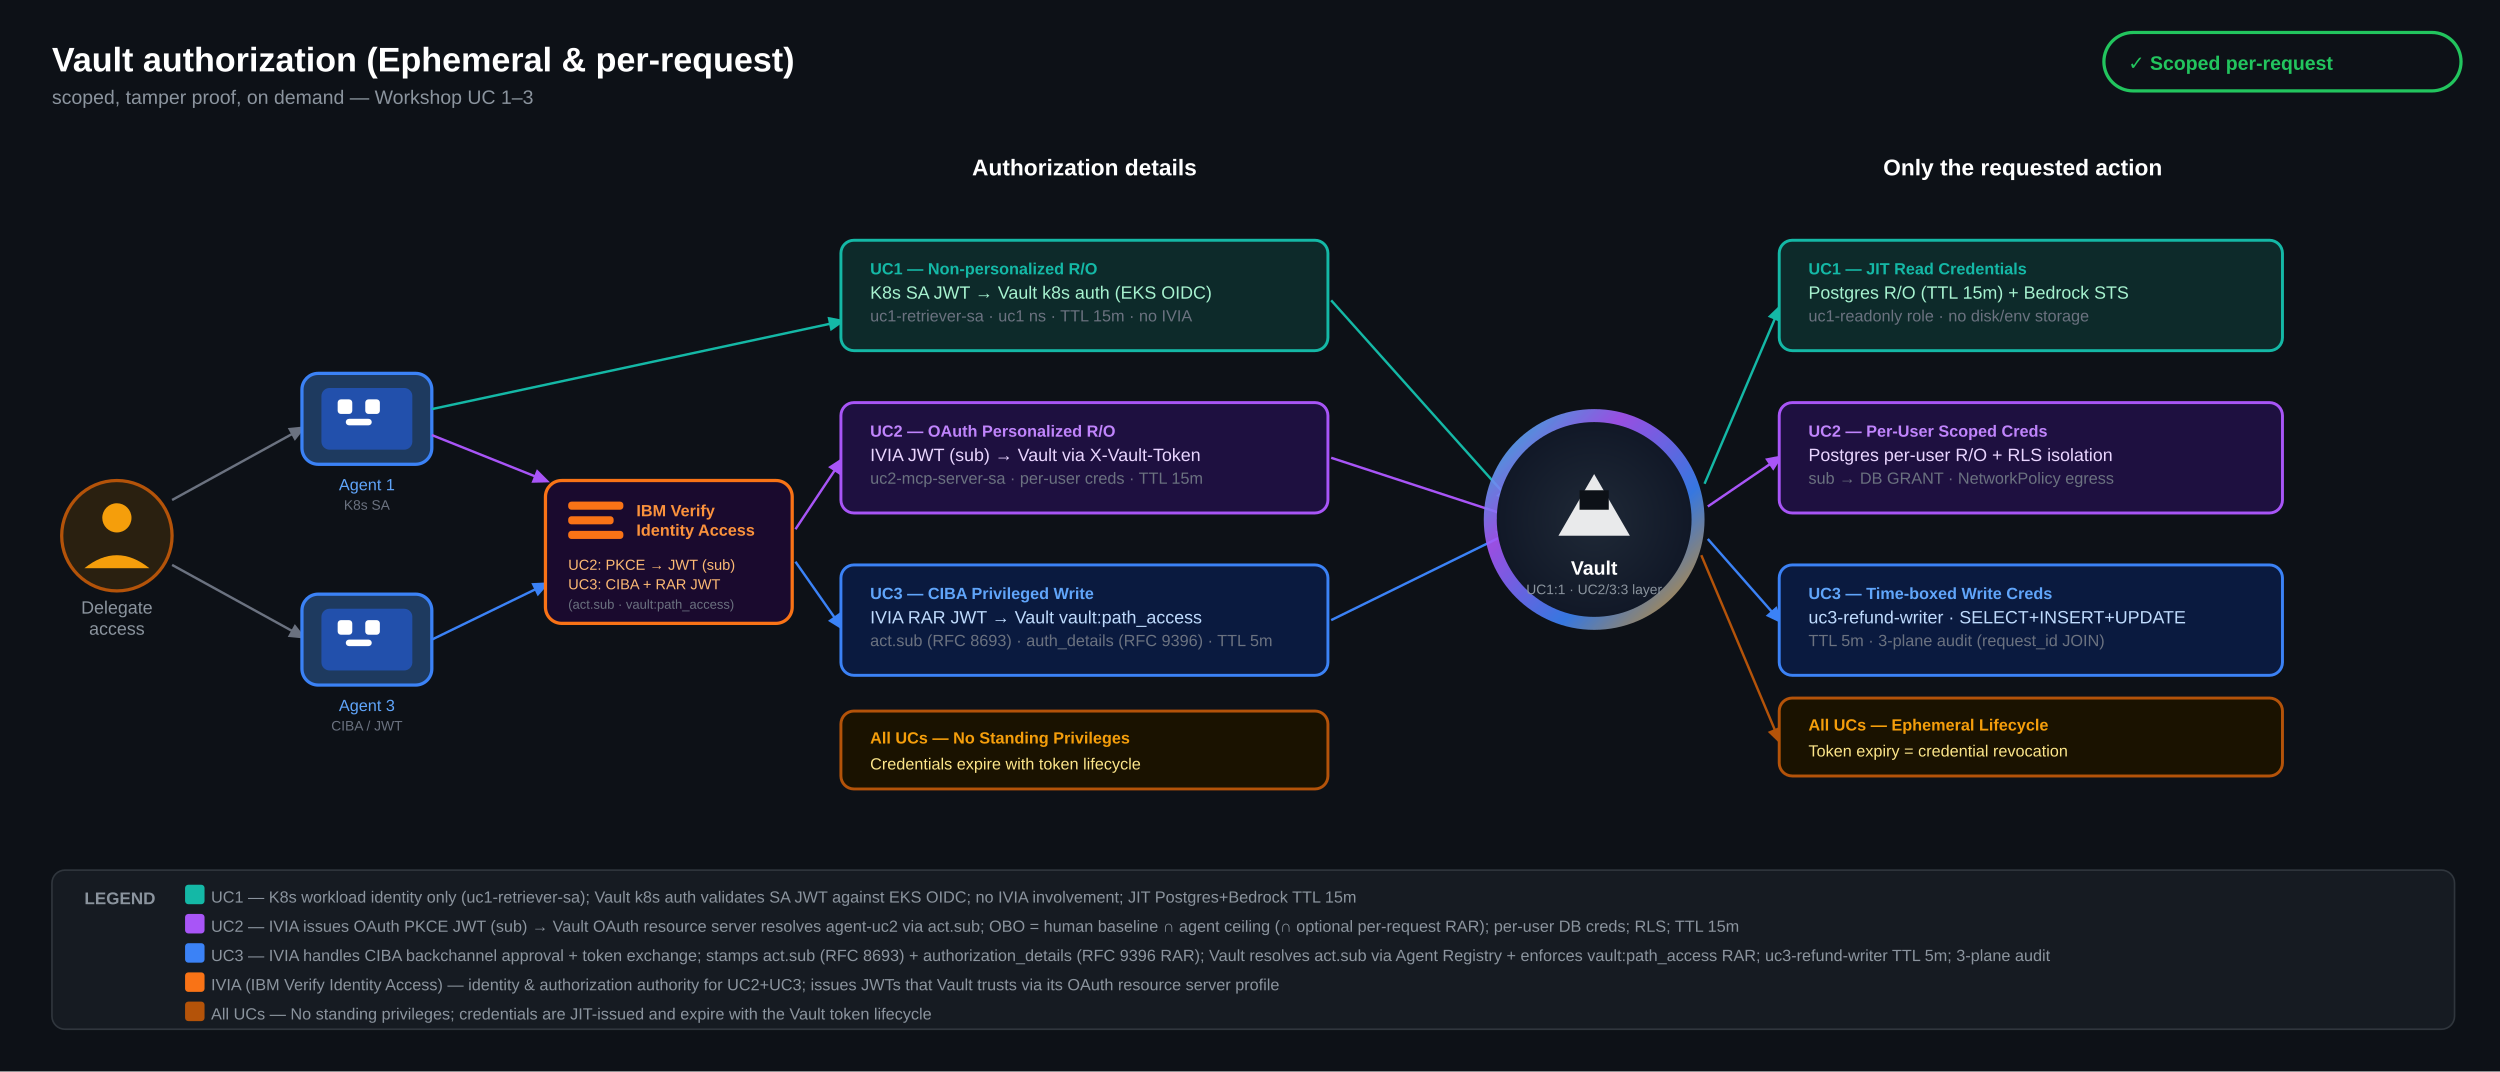
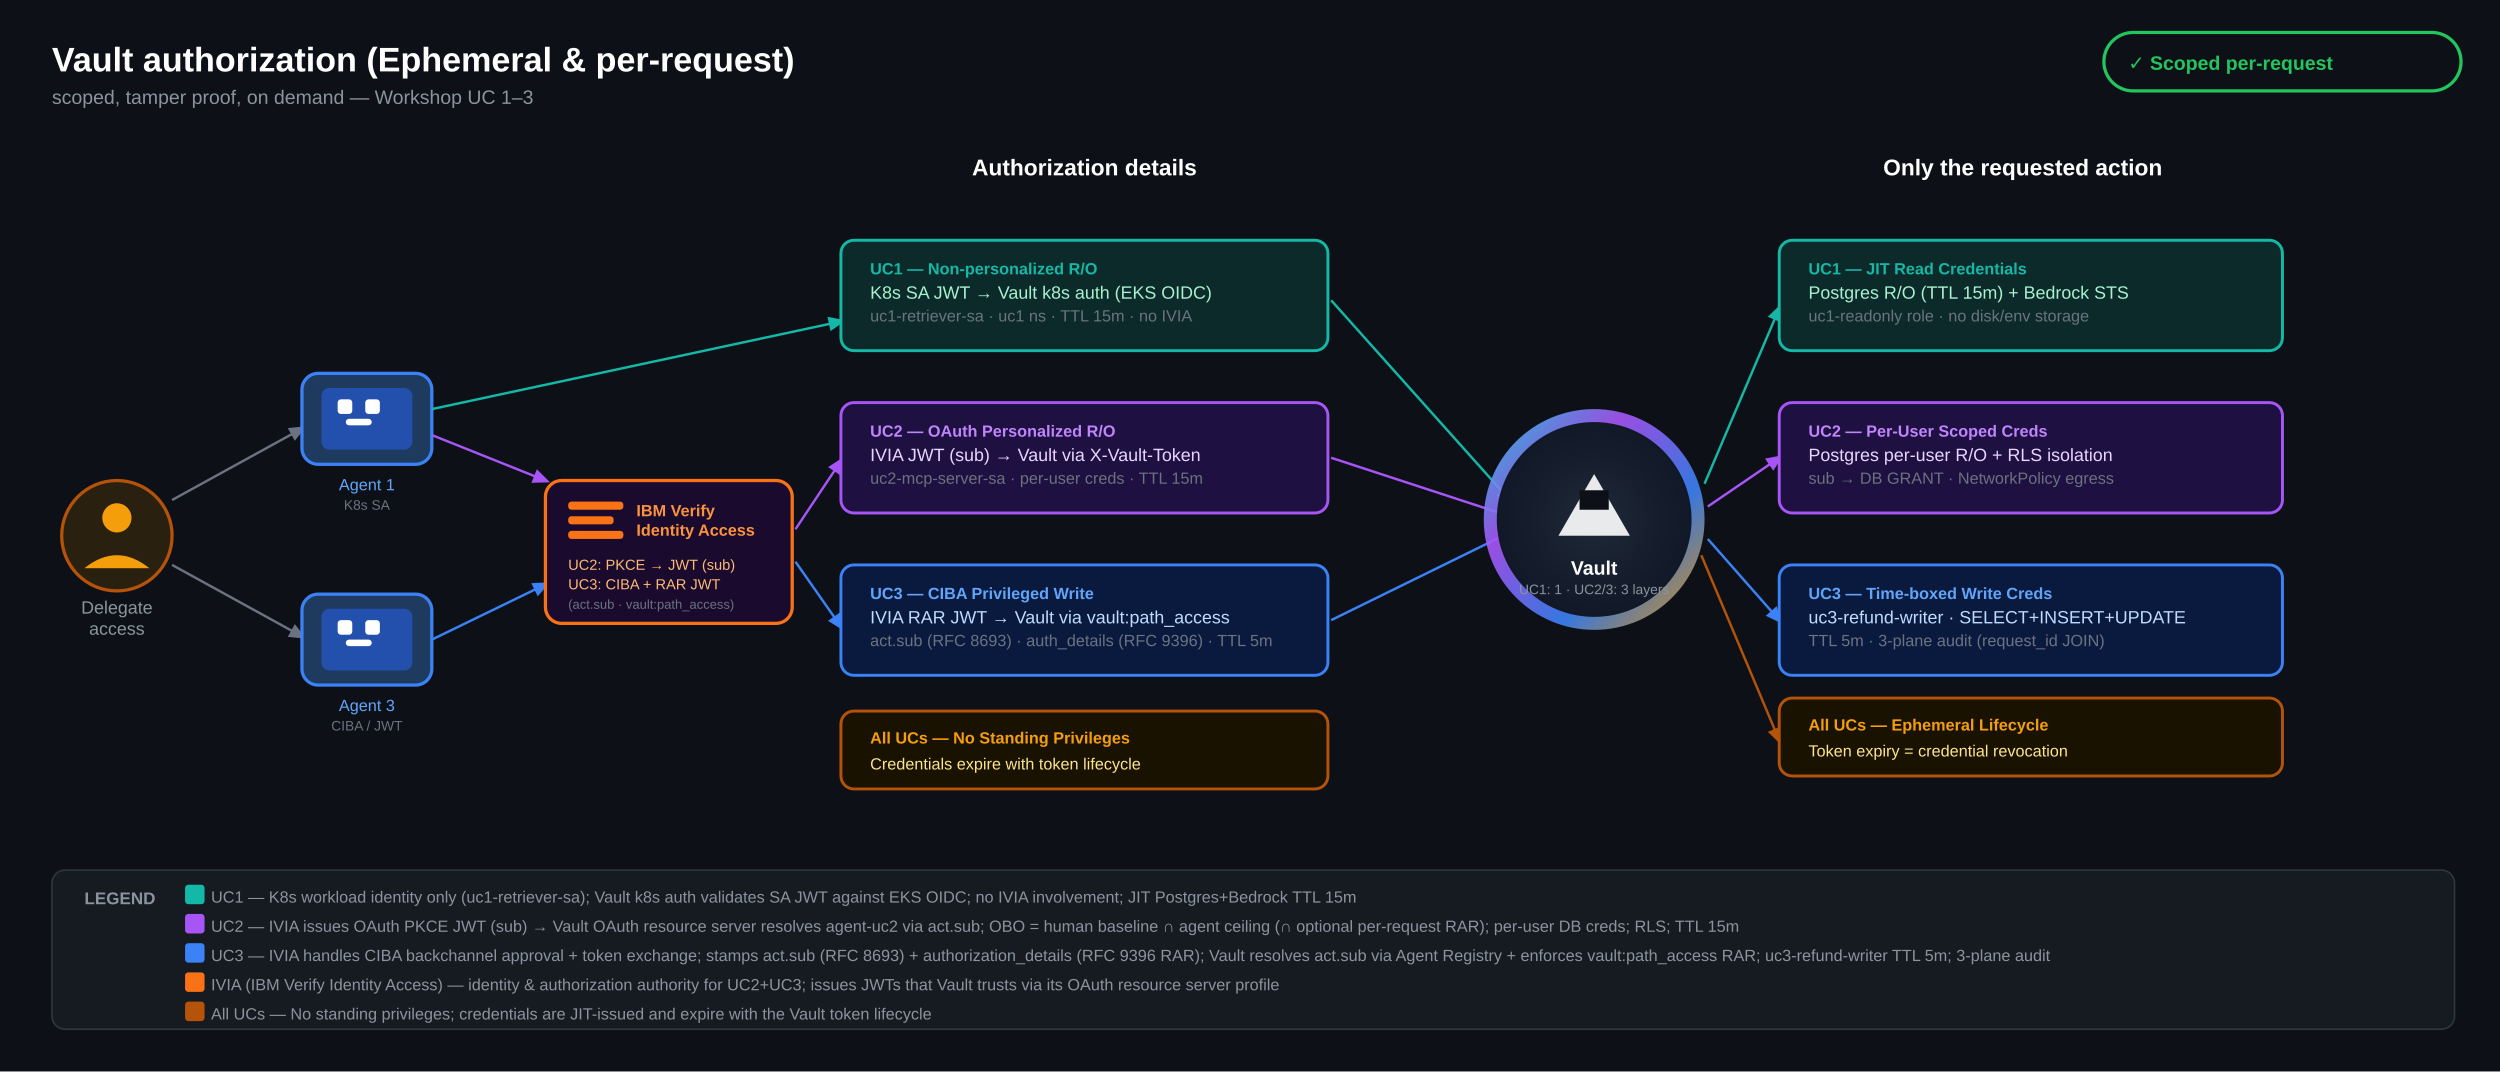
<svg xmlns="http://www.w3.org/2000/svg" viewBox="0 0 1540 660" width="1540" height="660" style="background:#0d1117; font-family: 'Segoe UI', Arial, sans-serif;">
  <rect width="1540" height="660" fill="#0d1117" />
  <text x="32" y="44" fill="white" font-size="21" font-weight="bold">Vault authorization (Ephemeral &amp; per-request)</text>
  <text x="32" y="64" fill="#8b949e" font-size="12">scoped, tamper proof, on demand — Workshop UC 1–3</text>
  <rect x="1296" y="20" width="220" height="36" rx="18" fill="none" stroke="#22c55e" stroke-width="2" />
  <text x="1311" y="43" fill="#22c55e" font-size="12" font-weight="bold">✓ Scoped per-request</text>
  <defs>
    <radialGradient id="vaultRing2" cx="50%" cy="50%" r="50%">
      <stop offset="0%" stop-color="#1f2937" />
      <stop offset="100%" stop-color="#111827" />
    </radialGradient>
    <linearGradient id="ringGrad2" x1="0%" y1="0%" x2="100%" y2="100%">
      <stop offset="0%" stop-color="#22d3ee" />
      <stop offset="33%" stop-color="#a855f7" />
      <stop offset="66%" stop-color="#3b82f6" />
      <stop offset="100%" stop-color="#f59e0b" />
    </linearGradient>
    <marker id="ag" markerWidth="7" markerHeight="7" refX="5" refY="3" orient="auto">
      <path d="M0,0 L0,6 L7,3 z" fill="#6b7280" />
    </marker>
    <marker id="at" markerWidth="7" markerHeight="7" refX="5" refY="3" orient="auto">
      <path d="M0,0 L0,6 L7,3 z" fill="#14b8a6" />
    </marker>
    <marker id="ap" markerWidth="7" markerHeight="7" refX="5" refY="3" orient="auto">
      <path d="M0,0 L0,6 L7,3 z" fill="#a855f7" />
    </marker>
    <marker id="ab" markerWidth="7" markerHeight="7" refX="5" refY="3" orient="auto">
      <path d="M0,0 L0,6 L7,3 z" fill="#3b82f6" />
    </marker>
    <marker id="au" markerWidth="7" markerHeight="7" refX="5" refY="3" orient="auto">
      <path d="M0,0 L0,6 L7,3 z" fill="#b45309" />
    </marker>
    <marker id="ai" markerWidth="7" markerHeight="7" refX="5" refY="3" orient="auto">
      <path d="M0,0 L0,6 L7,3 z" fill="#f97316" />
    </marker>
  </defs>
  <circle cx="72" cy="330" r="34" fill="#2a2010" stroke="#b45309" stroke-width="2" />
  <circle cx="72" cy="319" r="9" fill="#f59e0b" />
  <path d="M52,350 Q72,334 92,350" fill="#f59e0b" />
  <text x="72" y="378" fill="#8b949e" font-size="11" text-anchor="middle">Delegate</text>
  <text x="72" y="391" fill="#8b949e" font-size="11" text-anchor="middle">access</text>
  <line x1="106" y1="308" x2="186" y2="264" stroke="#6b7280" stroke-width="1.5" marker-end="url(#ag)" />
  <line x1="106" y1="348" x2="186" y2="392" stroke="#6b7280" stroke-width="1.5" marker-end="url(#ag)" />
  <rect x="186" y="230" width="80" height="56" rx="10" fill="#1e3a5f" stroke="#3b82f6" stroke-width="2" />
  <rect x="198" y="239" width="56" height="38" rx="5" fill="#2563eb" opacity="0.55" />
  <rect x="208" y="246" width="9" height="9" rx="2" fill="white" />
  <rect x="225" y="246" width="9" height="9" rx="2" fill="white" />
  <rect x="213" y="258" width="16" height="4" rx="2" fill="white" />
  <text x="226" y="302" fill="#60a5fa" font-size="10" text-anchor="middle">Agent 1</text>
  <text x="226" y="314" fill="#6b7280" font-size="8.5" text-anchor="middle">K8s SA</text>
  <rect x="186" y="366" width="80" height="56" rx="10" fill="#1e3a5f" stroke="#3b82f6" stroke-width="2" />
  <rect x="198" y="375" width="56" height="38" rx="5" fill="#2563eb" opacity="0.55" />
  <rect x="208" y="382" width="9" height="9" rx="2" fill="white" />
  <rect x="225" y="382" width="9" height="9" rx="2" fill="white" />
  <rect x="213" y="394" width="16" height="4" rx="2" fill="white" />
  <text x="226" y="438" fill="#60a5fa" font-size="10" text-anchor="middle">Agent 3</text>
  <text x="226" y="450" fill="#6b7280" font-size="8.5" text-anchor="middle">CIBA / JWT</text>
  <line x1="266" y1="268" x2="336" y2="296" stroke="#a855f7" stroke-width="1.5" marker-end="url(#ap)" />
  <line x1="266" y1="394" x2="336" y2="360" stroke="#3b82f6" stroke-width="1.5" marker-end="url(#ab)" />
  <rect x="336" y="296" width="152" height="88" rx="10" fill="#1a0a2e" stroke="#f97316" stroke-width="2" />
  <rect x="350" y="309" width="34" height="5" rx="2" fill="#f97316" />
  <rect x="350" y="318" width="28" height="5" rx="2" fill="#f97316" />
  <rect x="350" y="327" width="34" height="5" rx="2" fill="#f97316" />
  <text x="392" y="318" fill="#fb923c" font-size="10" font-weight="bold">IBM Verify</text>
  <text x="392" y="330" fill="#fb923c" font-size="10" font-weight="bold">Identity Access</text>
  <text x="350" y="351" fill="#fdba74" font-size="9">UC2: PKCE → JWT (sub)</text>
  <text x="350" y="363" fill="#fdba74" font-size="9">UC3: CIBA + RAR JWT</text>
  <text x="350" y="375" fill="#6b7280" font-size="8">(act.sub · vault:path_access)</text>
  <line x1="490" y1="326" x2="518" y2="284" stroke="#a855f7" stroke-width="1.5" marker-end="url(#ap)" />
  <line x1="490" y1="346" x2="518" y2="386" stroke="#3b82f6" stroke-width="1.5" marker-end="url(#ab)" />
  <line x1="266" y1="252" x2="518" y2="198" stroke="#14b8a6" stroke-width="1.5" marker-end="url(#at)" />
  <text x="668" y="108" fill="white" font-size="14" font-weight="bold" text-anchor="middle">Authorization details</text>
  <rect x="518" y="148" width="300" height="68" rx="8" fill="#0d2a2a" stroke="#14b8a6" stroke-width="1.8" />
  <text x="536" y="169" fill="#14b8a6" font-size="10" font-weight="bold">UC1 — Non-personalized R/O</text>
  <text x="536" y="184" fill="#a7f3d0" font-size="11">K8s SA JWT → Vault k8s auth (EKS OIDC)</text>
  <text x="536" y="198" fill="#6b7280" font-size="10">uc1-retriever-sa · uc1 ns · TTL 15m · no IVIA</text>
  <rect x="518" y="248" width="300" height="68" rx="8" fill="#1e1040" stroke="#a855f7" stroke-width="1.8" />
  <text x="536" y="269" fill="#c084fc" font-size="10" font-weight="bold">UC2 — OAuth Personalized R/O</text>
  <text x="536" y="284" fill="#e9d5ff" font-size="11">IVIA JWT (sub) → Vault via X-Vault-Token</text>
  <text x="536" y="298" fill="#6b7280" font-size="10">uc2-mcp-server-sa · per-user creds · TTL 15m</text>
  <rect x="518" y="348" width="300" height="68" rx="8" fill="#0a1a3f" stroke="#3b82f6" stroke-width="1.8" />
  <text x="536" y="369" fill="#60a5fa" font-size="10" font-weight="bold">UC3 — CIBA Privileged Write</text>
-   <text x="536" y="384" fill="#bfdbfe" font-size="11">IVIA RAR JWT → Vault vault:path_access</text>
+   <text x="536" y="384" fill="#bfdbfe" font-size="11">IVIA RAR JWT → Vault via vault:path_access</text>
  <text x="536" y="398" fill="#6b7280" font-size="10">act.sub (RFC 8693) · auth_details (RFC 9396) · TTL 5m</text>
  <rect x="518" y="438" width="300" height="48" rx="8" fill="#1a1200" stroke="#b45309" stroke-width="1.8" />
  <text x="536" y="458" fill="#f59e0b" font-size="10" font-weight="bold">All UCs — No Standing Privileges</text>
  <text x="536" y="474" fill="#fde68a" font-size="10">Credentials expire with token lifecycle</text>
  <line x1="820" y1="185" x2="930" y2="308" stroke="#14b8a6" stroke-width="1.5" marker-end="url(#at)" />
  <line x1="820" y1="282" x2="930" y2="318" stroke="#a855f7" stroke-width="1.5" marker-end="url(#ap)" />
  <line x1="820" y1="382" x2="930" y2="328" stroke="#3b82f6" stroke-width="1.5" marker-end="url(#ab)" />
  <circle cx="982" cy="320" r="68" fill="url(#ringGrad2)" opacity="0.9" />
  <circle cx="982" cy="320" r="60" fill="url(#vaultRing2)" />
  <polygon points="982,292 960,330 1004,330" fill="white" opacity="0.9" />
  <rect x="973" y="302" width="18" height="12" fill="#0d1117" />
  <text x="982" y="354" fill="white" font-size="12" text-anchor="middle" font-weight="bold">Vault</text>
-   <text x="982" y="366" fill="#8b949e" font-size="8.5" text-anchor="middle">UC1:1 · UC2/3:3 layer</text>
+   <text x="982" y="366" fill="#8b949e" font-size="8.5" text-anchor="middle">UC1: 1 · UC2/3: 3 layers</text>
  <line x1="1050" y1="298" x2="1096" y2="190" stroke="#14b8a6" stroke-width="1.5" marker-end="url(#at)" />
  <line x1="1052" y1="312" x2="1096" y2="282" stroke="#a855f7" stroke-width="1.5" marker-end="url(#ap)" />
  <line x1="1052" y1="332" x2="1096" y2="382" stroke="#3b82f6" stroke-width="1.5" marker-end="url(#ab)" />
  <line x1="1048" y1="342" x2="1096" y2="456" stroke="#b45309" stroke-width="1.5" marker-end="url(#au)" />
  <text x="1246" y="108" fill="white" font-size="14" font-weight="bold" text-anchor="middle">Only the requested action</text>
  <rect x="1096" y="148" width="310" height="68" rx="8" fill="#0d2a2a" stroke="#14b8a6" stroke-width="1.8" />
  <text x="1114" y="169" fill="#14b8a6" font-size="10" font-weight="bold">UC1 — JIT Read Credentials</text>
  <text x="1114" y="184" fill="#a7f3d0" font-size="11">Postgres R/O (TTL 15m) + Bedrock STS</text>
  <text x="1114" y="198" fill="#6b7280" font-size="10">uc1-readonly role · no disk/env storage</text>
  <rect x="1096" y="248" width="310" height="68" rx="8" fill="#1e1040" stroke="#a855f7" stroke-width="1.8" />
  <text x="1114" y="269" fill="#c084fc" font-size="10" font-weight="bold">UC2 — Per-User Scoped Creds</text>
  <text x="1114" y="284" fill="#e9d5ff" font-size="11">Postgres per-user R/O + RLS isolation</text>
  <text x="1114" y="298" fill="#6b7280" font-size="10">sub → DB GRANT · NetworkPolicy egress</text>
  <rect x="1096" y="348" width="310" height="68" rx="8" fill="#0a1a3f" stroke="#3b82f6" stroke-width="1.8" />
  <text x="1114" y="369" fill="#60a5fa" font-size="10" font-weight="bold">UC3 — Time-boxed Write Creds</text>
  <text x="1114" y="384" fill="#bfdbfe" font-size="11">uc3-refund-writer · SELECT+INSERT+UPDATE</text>
  <text x="1114" y="398" fill="#6b7280" font-size="10">TTL 5m · 3-plane audit (request_id JOIN)</text>
  <rect x="1096" y="430" width="310" height="48" rx="8" fill="#1a1200" stroke="#b45309" stroke-width="1.8" />
  <text x="1114" y="450" fill="#f59e0b" font-size="10" font-weight="bold">All UCs — Ephemeral Lifecycle</text>
  <text x="1114" y="466" fill="#fde68a" font-size="10">Token expiry = credential revocation</text>
  <rect x="32" y="536" width="1480" height="98" rx="8" fill="#161b22" stroke="#30363d" stroke-width="1" />
  <text x="52" y="557" fill="#8b949e" font-size="10.5" font-weight="bold">LEGEND</text>
  <rect x="114" y="545" width="12" height="12" rx="2" fill="#14b8a6" />
  <text x="130" y="556" fill="#8b949e" font-size="10">UC1 — K8s workload identity only (uc1-retriever-sa); Vault k8s auth validates SA JWT against EKS OIDC; no IVIA involvement; JIT Postgres+Bedrock TTL 15m</text>
  <rect x="114" y="563" width="12" height="12" rx="2" fill="#a855f7" />
  <text x="130" y="574" fill="#8b949e" font-size="10">UC2 — IVIA issues OAuth PKCE JWT (sub) → Vault OAuth resource server resolves agent-uc2 via act.sub; OBO = human baseline ∩ agent ceiling (∩ optional per-request RAR); per-user DB creds; RLS; TTL 15m</text>
  <rect x="114" y="581" width="12" height="12" rx="2" fill="#3b82f6" />
  <text x="130" y="592" fill="#8b949e" font-size="10">UC3 — IVIA handles CIBA backchannel approval + token exchange; stamps act.sub (RFC 8693) + authorization_details (RFC 9396 RAR); Vault resolves act.sub via Agent Registry + enforces vault:path_access RAR; uc3-refund-writer TTL 5m; 3-plane audit</text>
  <rect x="114" y="599" width="12" height="12" rx="2" fill="#f97316" />
  <text x="130" y="610" fill="#8b949e" font-size="10">IVIA (IBM Verify Identity Access) — identity &amp; authorization authority for UC2+UC3; issues JWTs that Vault trusts via its OAuth resource server profile</text>
  <rect x="114" y="617" width="12" height="12" rx="2" fill="#b45309" />
  <text x="130" y="628" fill="#8b949e" font-size="10">All UCs — No standing privileges; credentials are JIT-issued and expire with the Vault token lifecycle</text>
</svg>
